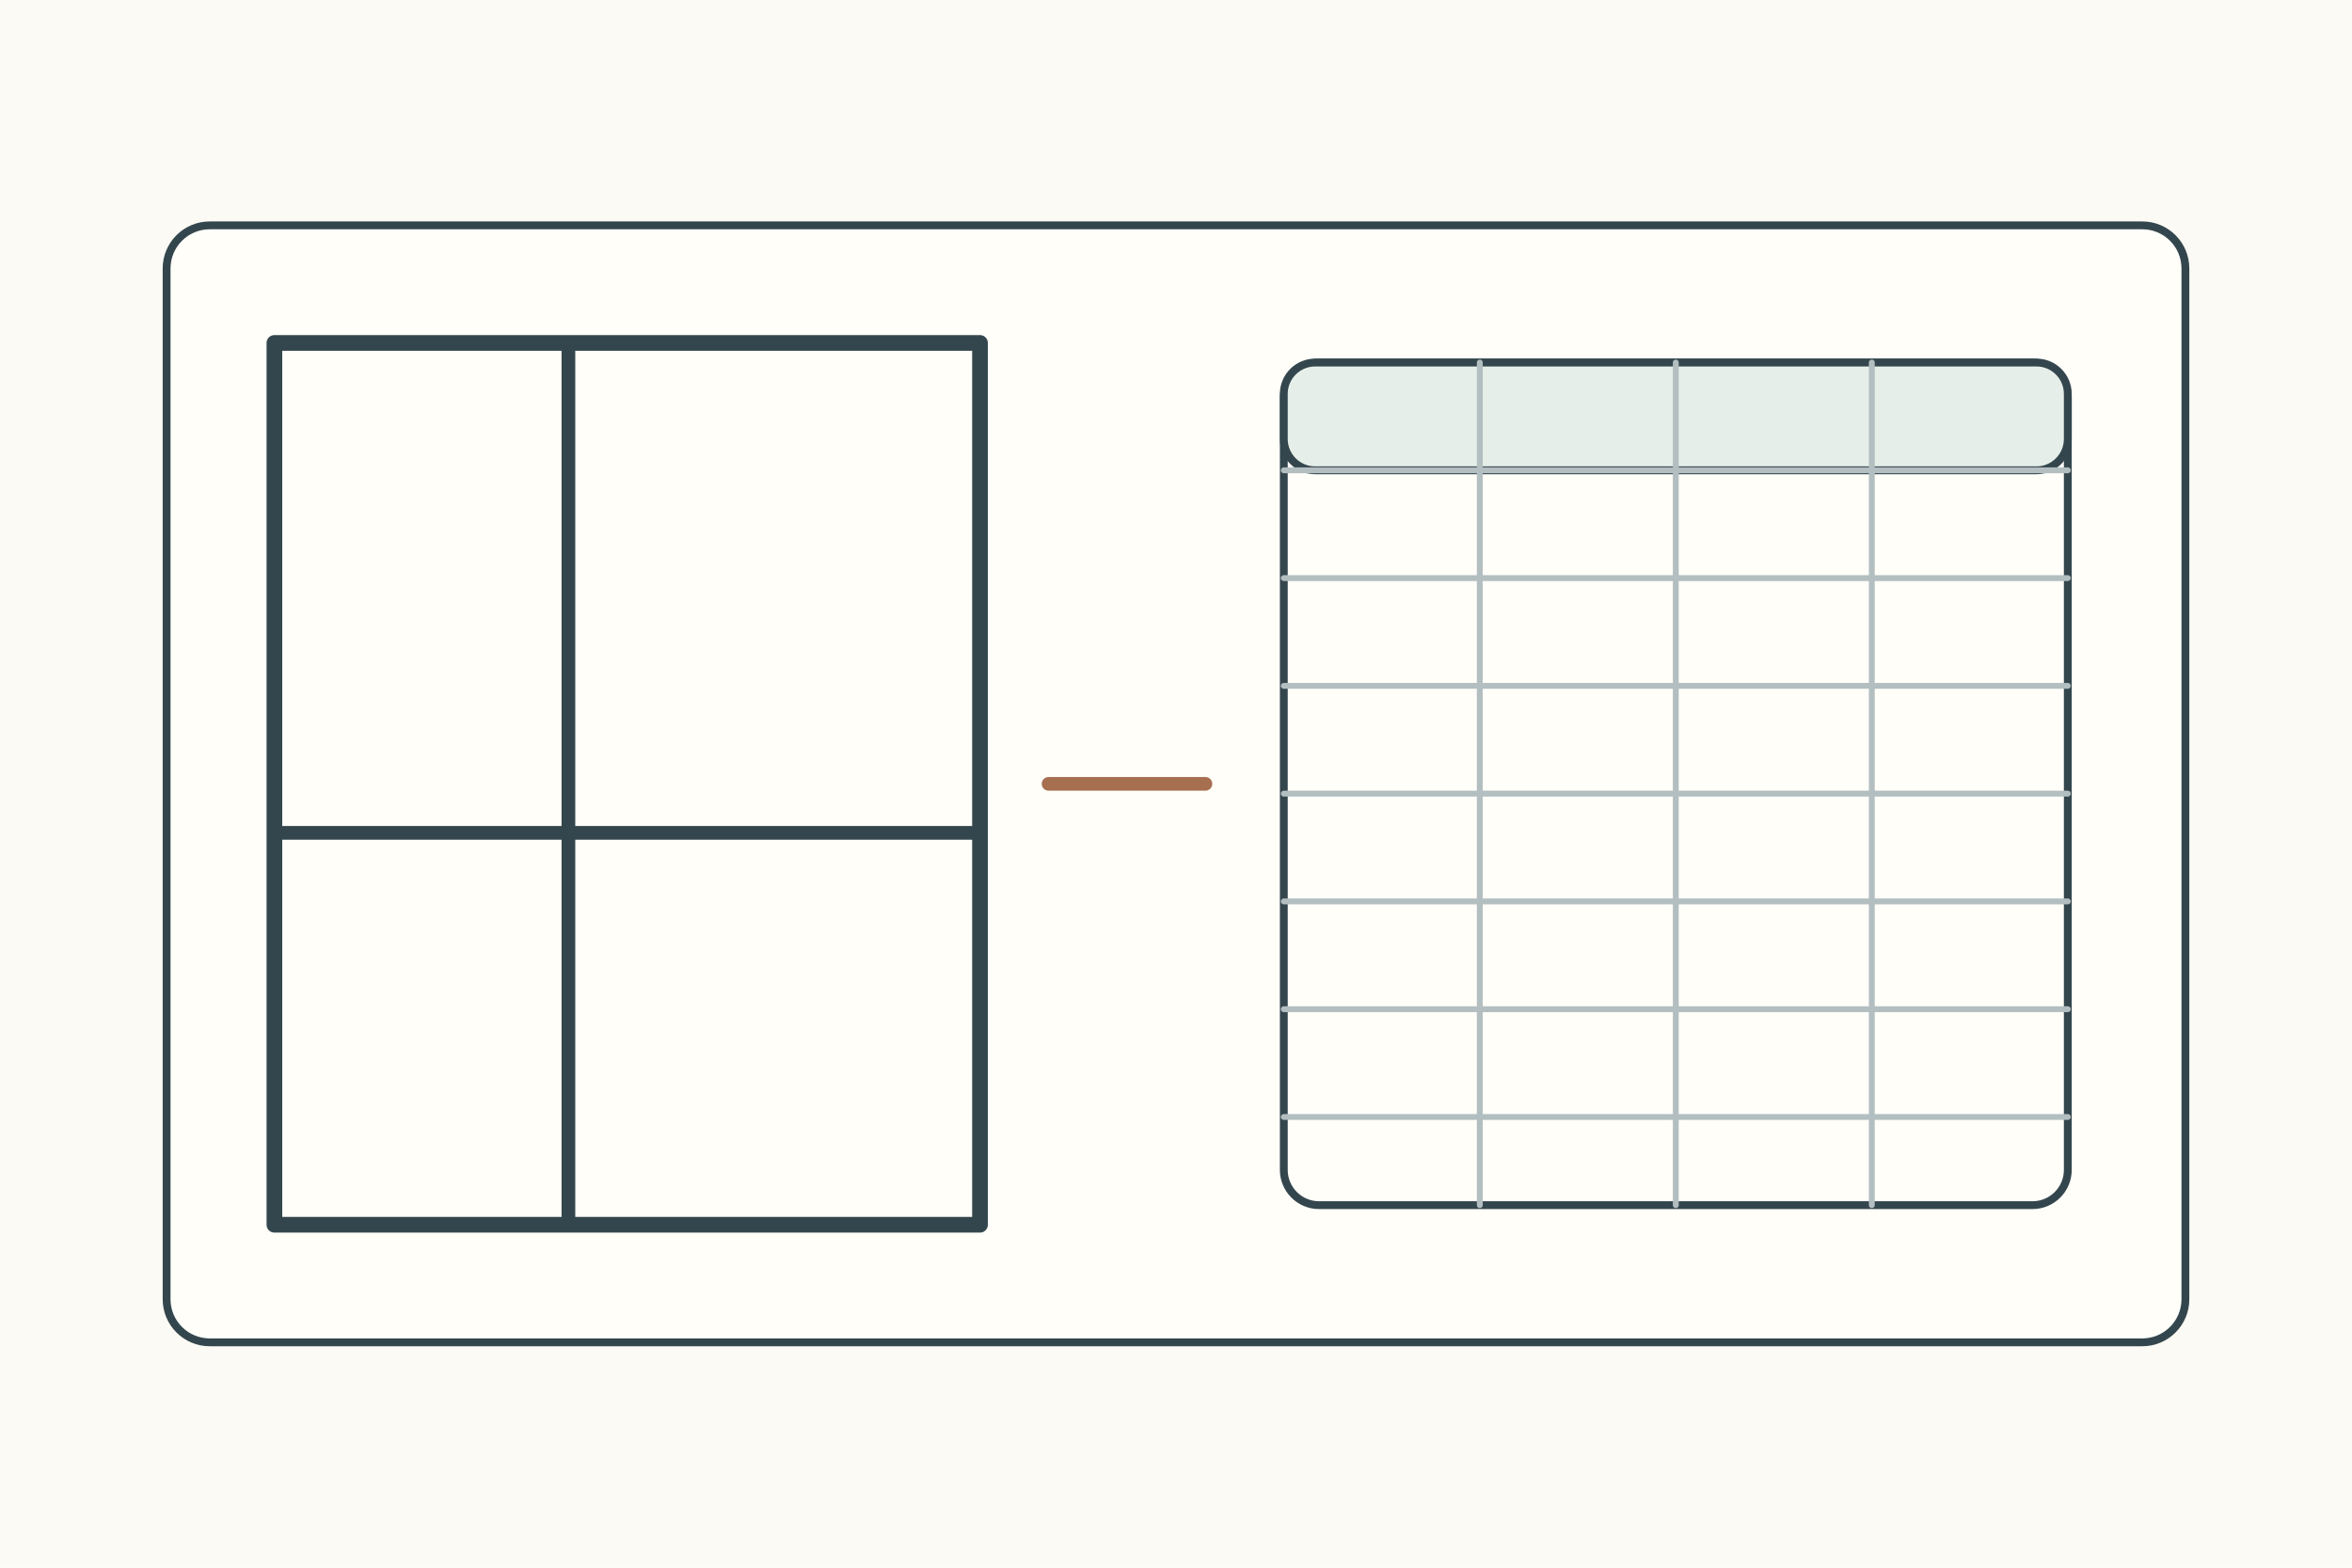
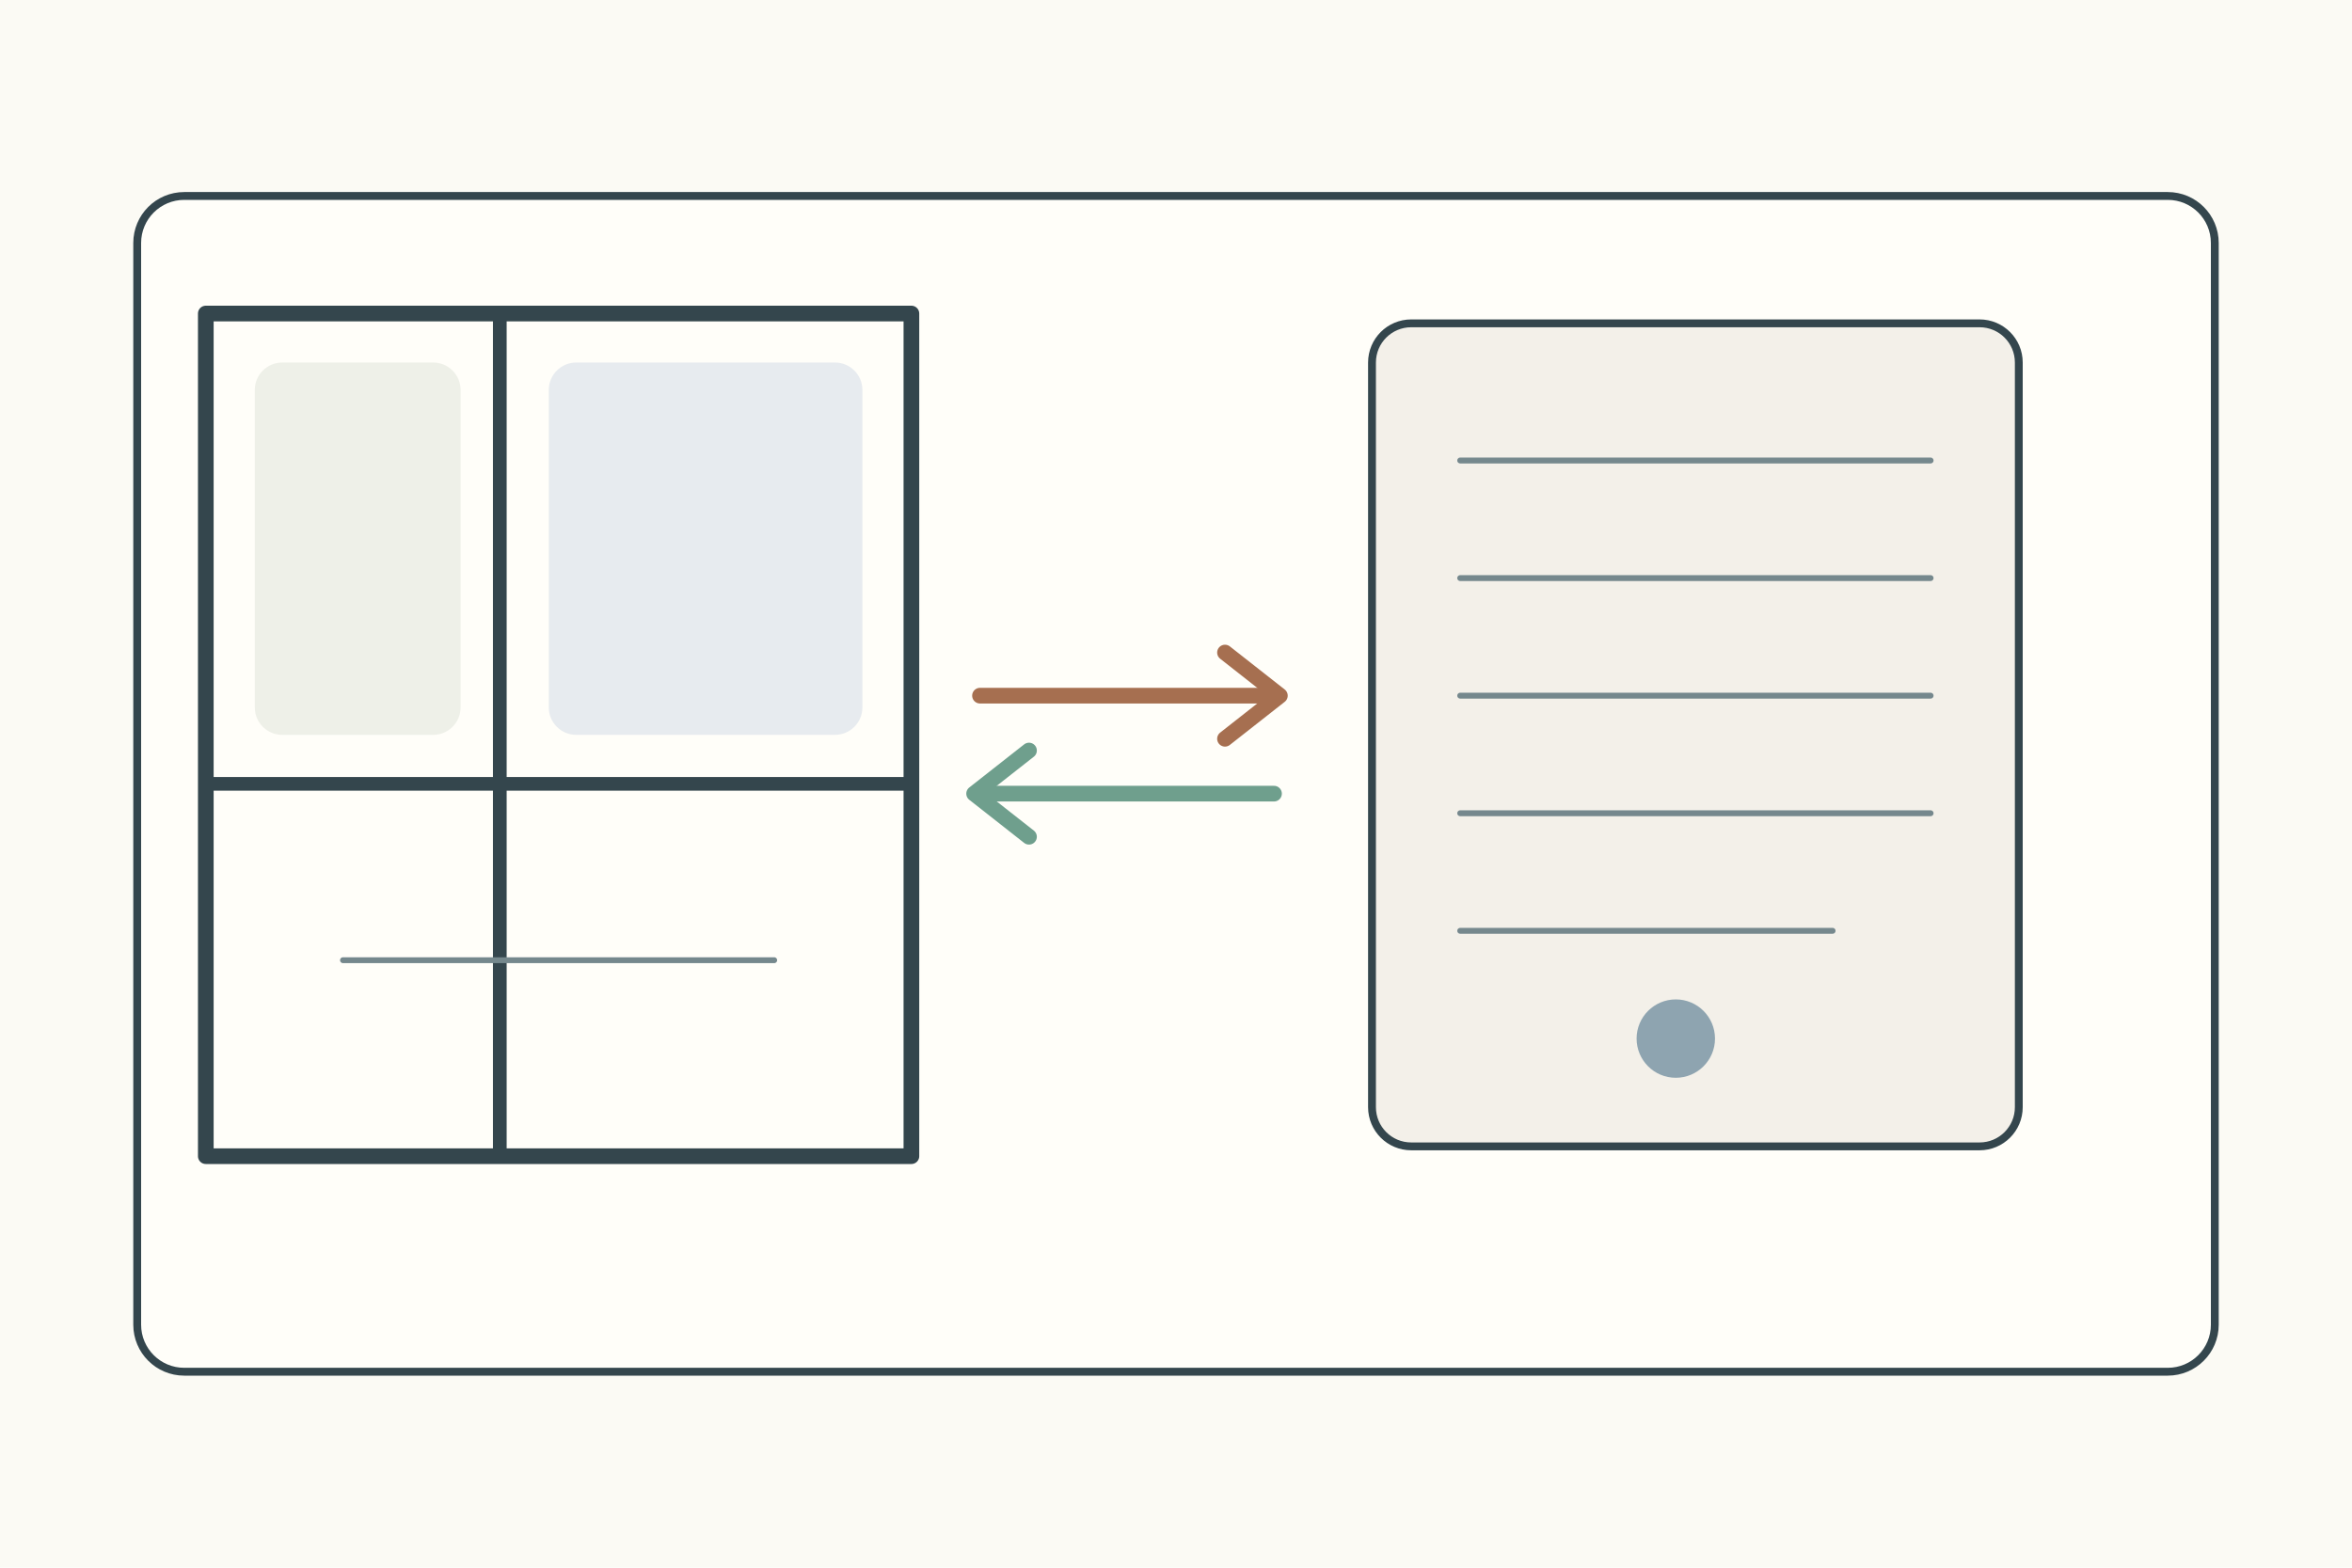
<svg xmlns="http://www.w3.org/2000/svg" width="1200" height="800">
  <rect width="1200" height="800" fill="#fbfaf4" />
  <g stroke="#34464d" stroke-width="4" fill="none" stroke-linecap="round" stroke-linejoin="round">
-     <g transform="translate(85 115)">
-       <rect width="1030" height="570" rx="22" fill="#fffef9" />
-       <rect x="55" y="60" width="360" height="450" fill="#fffef9" stroke-width="8" />
-       <path d="M205 60v450M55 310h360" stroke-width="7" />
-       <path d="M450 285h80" stroke="#a66f50" stroke-width="7" />
-       <rect x="570" y="70" width="400" height="430" rx="18" fill="#fffef9" />
-       <rect x="570" y="70" width="400" height="55" rx="16" fill="#e5eee8" />
-       <path d="M670 70v430M770 70v430M870 70v430M570 125h400M570 180h400M570 235h400M570 290h400M570 345h400M570 400h400M570 455h400" stroke="#b3bec1" stroke-width="3" />
+     <rect x="70" y="100" width="1060" height="600" rx="24" fill="#fffef9" />
+     <g transform="translate(105 160)">
+       <rect width="360" height="430" fill="#fffef9" stroke-width="8" />
+       <path d="M150 0v430M0 240h360" stroke-width="7" />
+       <rect x="25" y="25" width="105" height="190" rx="14" fill="#eef0e8" stroke="none" />
+       <rect x="175" y="25" width="160" height="190" rx="14" fill="#e7ebef" stroke="none" />
+       <path d="M70 330h220" stroke="#75888d" stroke-width="3" />
+     </g>
+     <path d="M500 355h150" stroke="#a66f50" stroke-width="8" />
+     <path d="M625 333l28 22-28 22" stroke="#a66f50" stroke-width="8" />
+     <path d="M650 405H500" stroke="#6f9f8d" stroke-width="8" />
+     <path d="M525 383l-28 22 28 22" stroke="#6f9f8d" stroke-width="8" />
+     <g transform="translate(700 165)">
+       <rect width="330" height="420" rx="20" fill="#f3f0e9" />
+       <path d="M45 70h240M45 130h240M45 190h240M45 250h240M45 310h190" stroke="#75888d" stroke-width="3" />
+       <circle cx="155" cy="365" r="20" fill="#8ea4b0" stroke="none" />
    </g>
  </g>
</svg>
